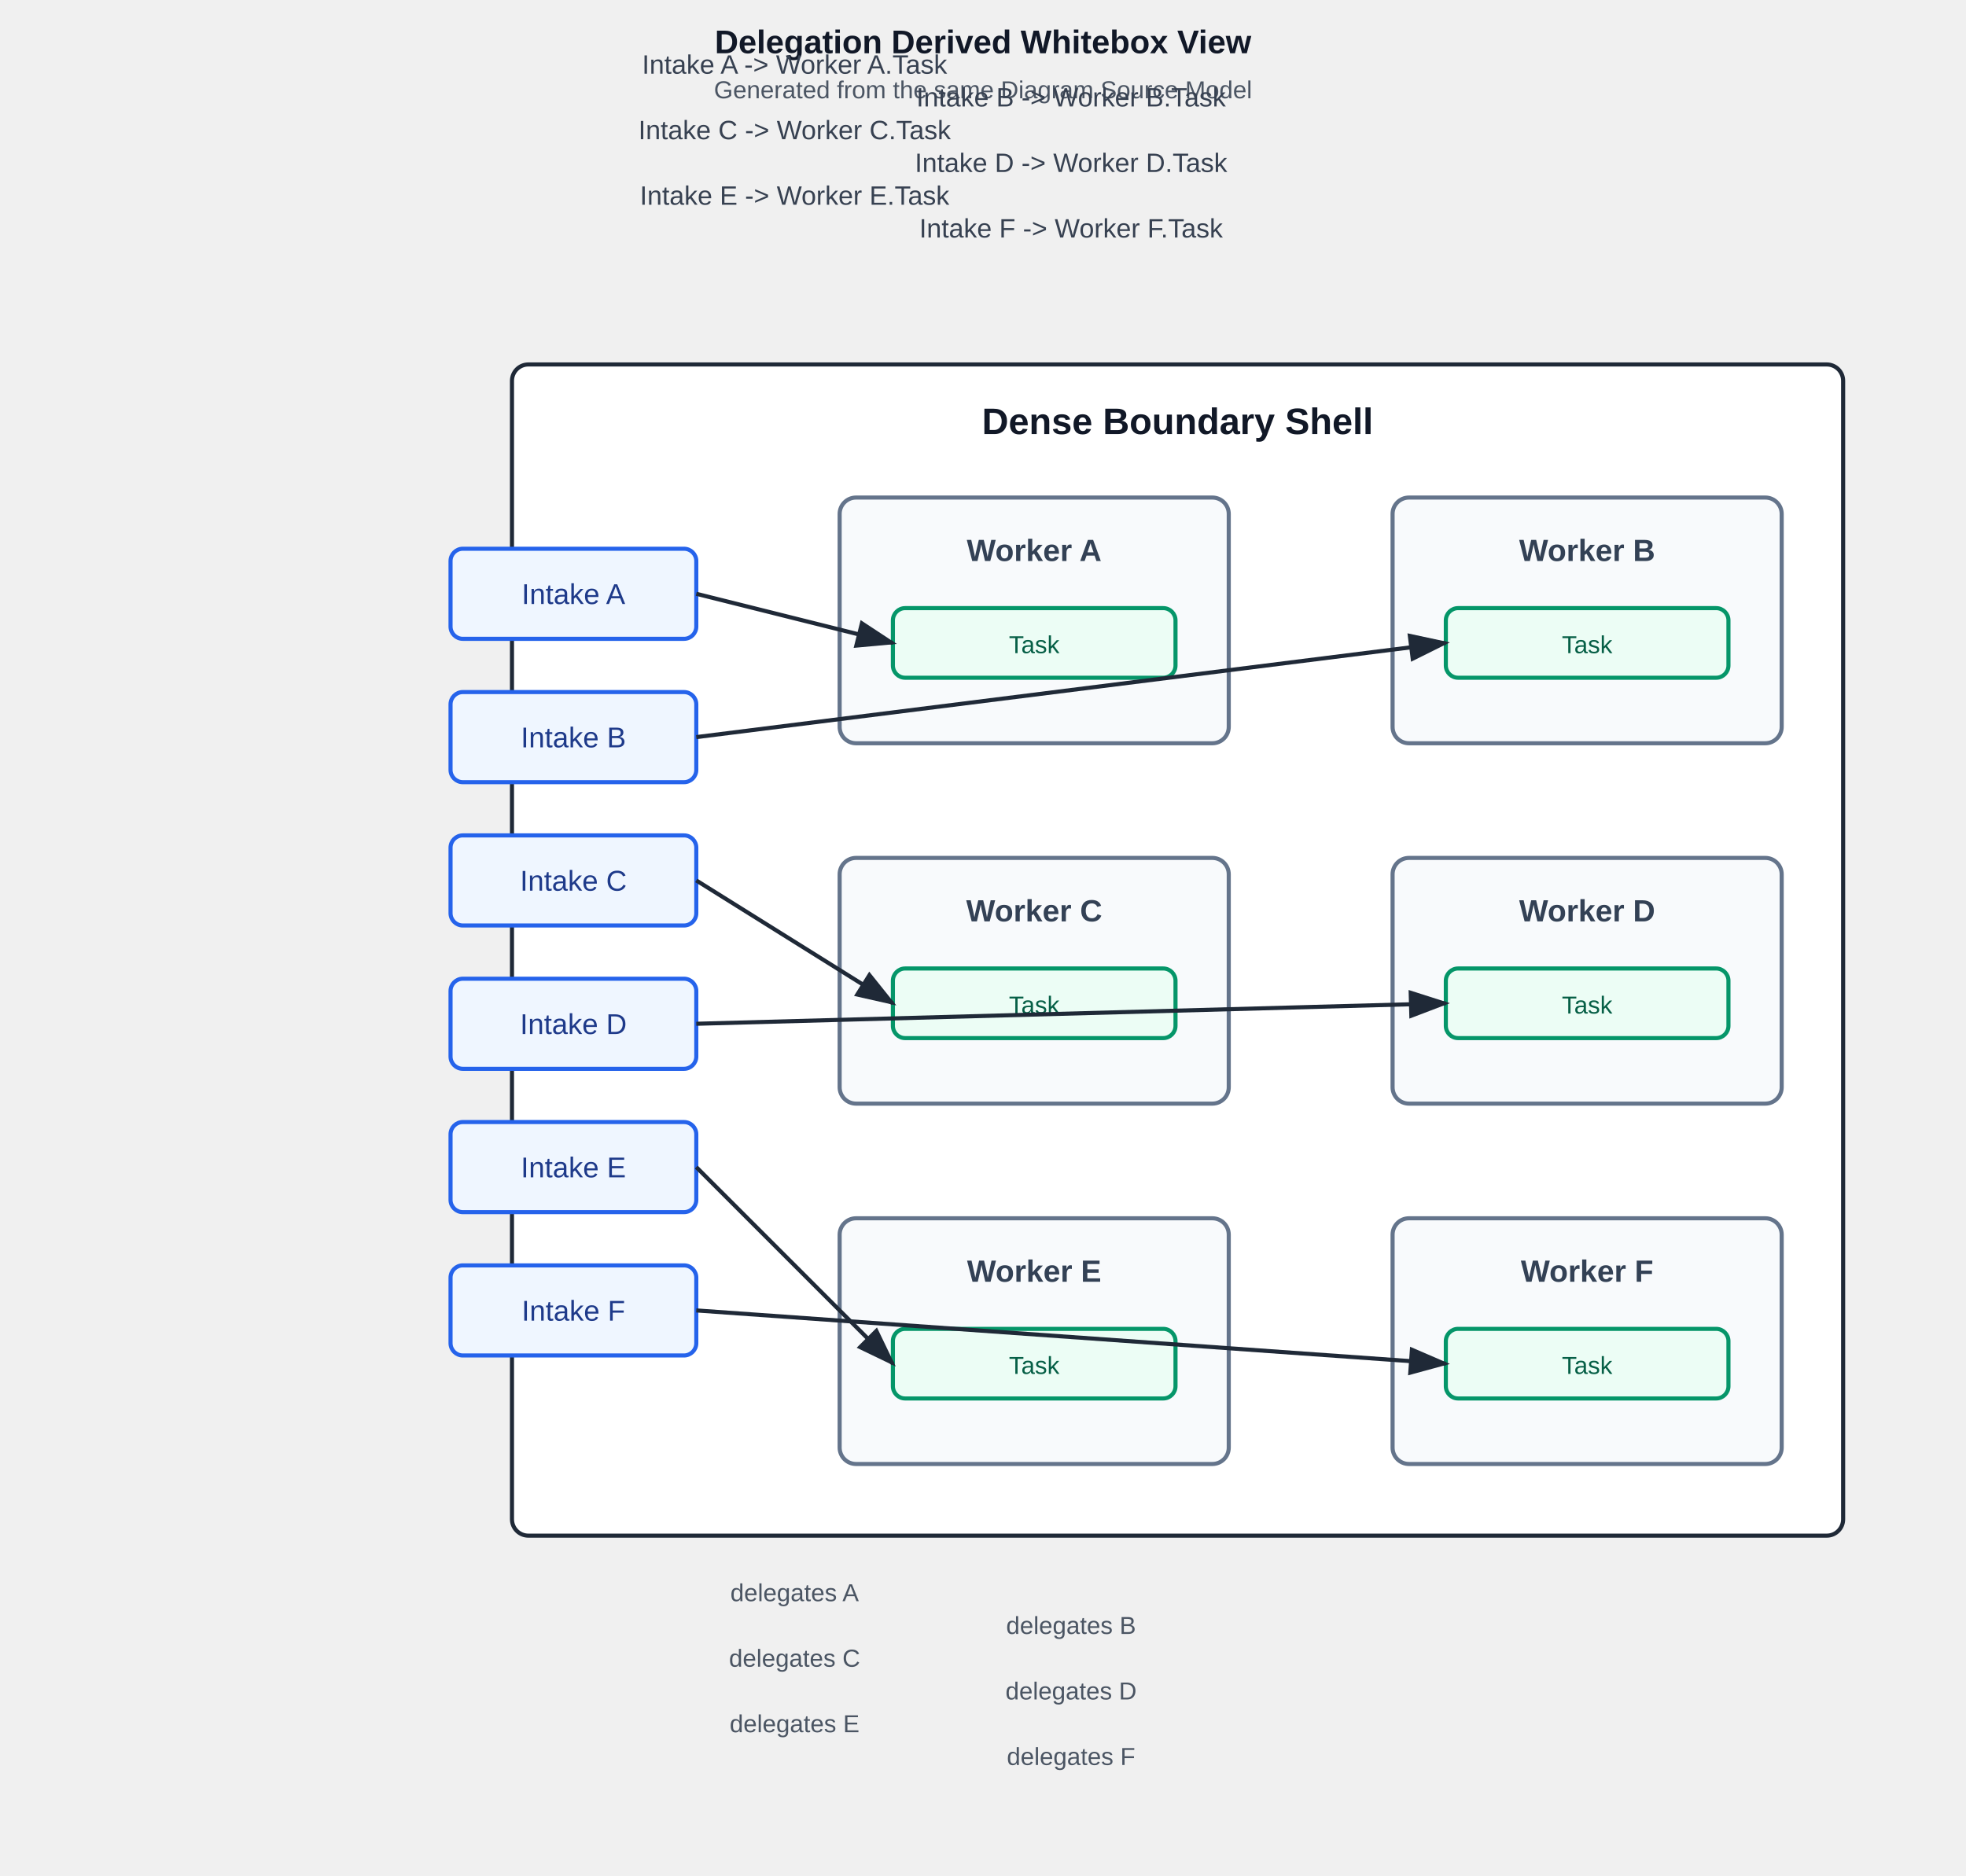
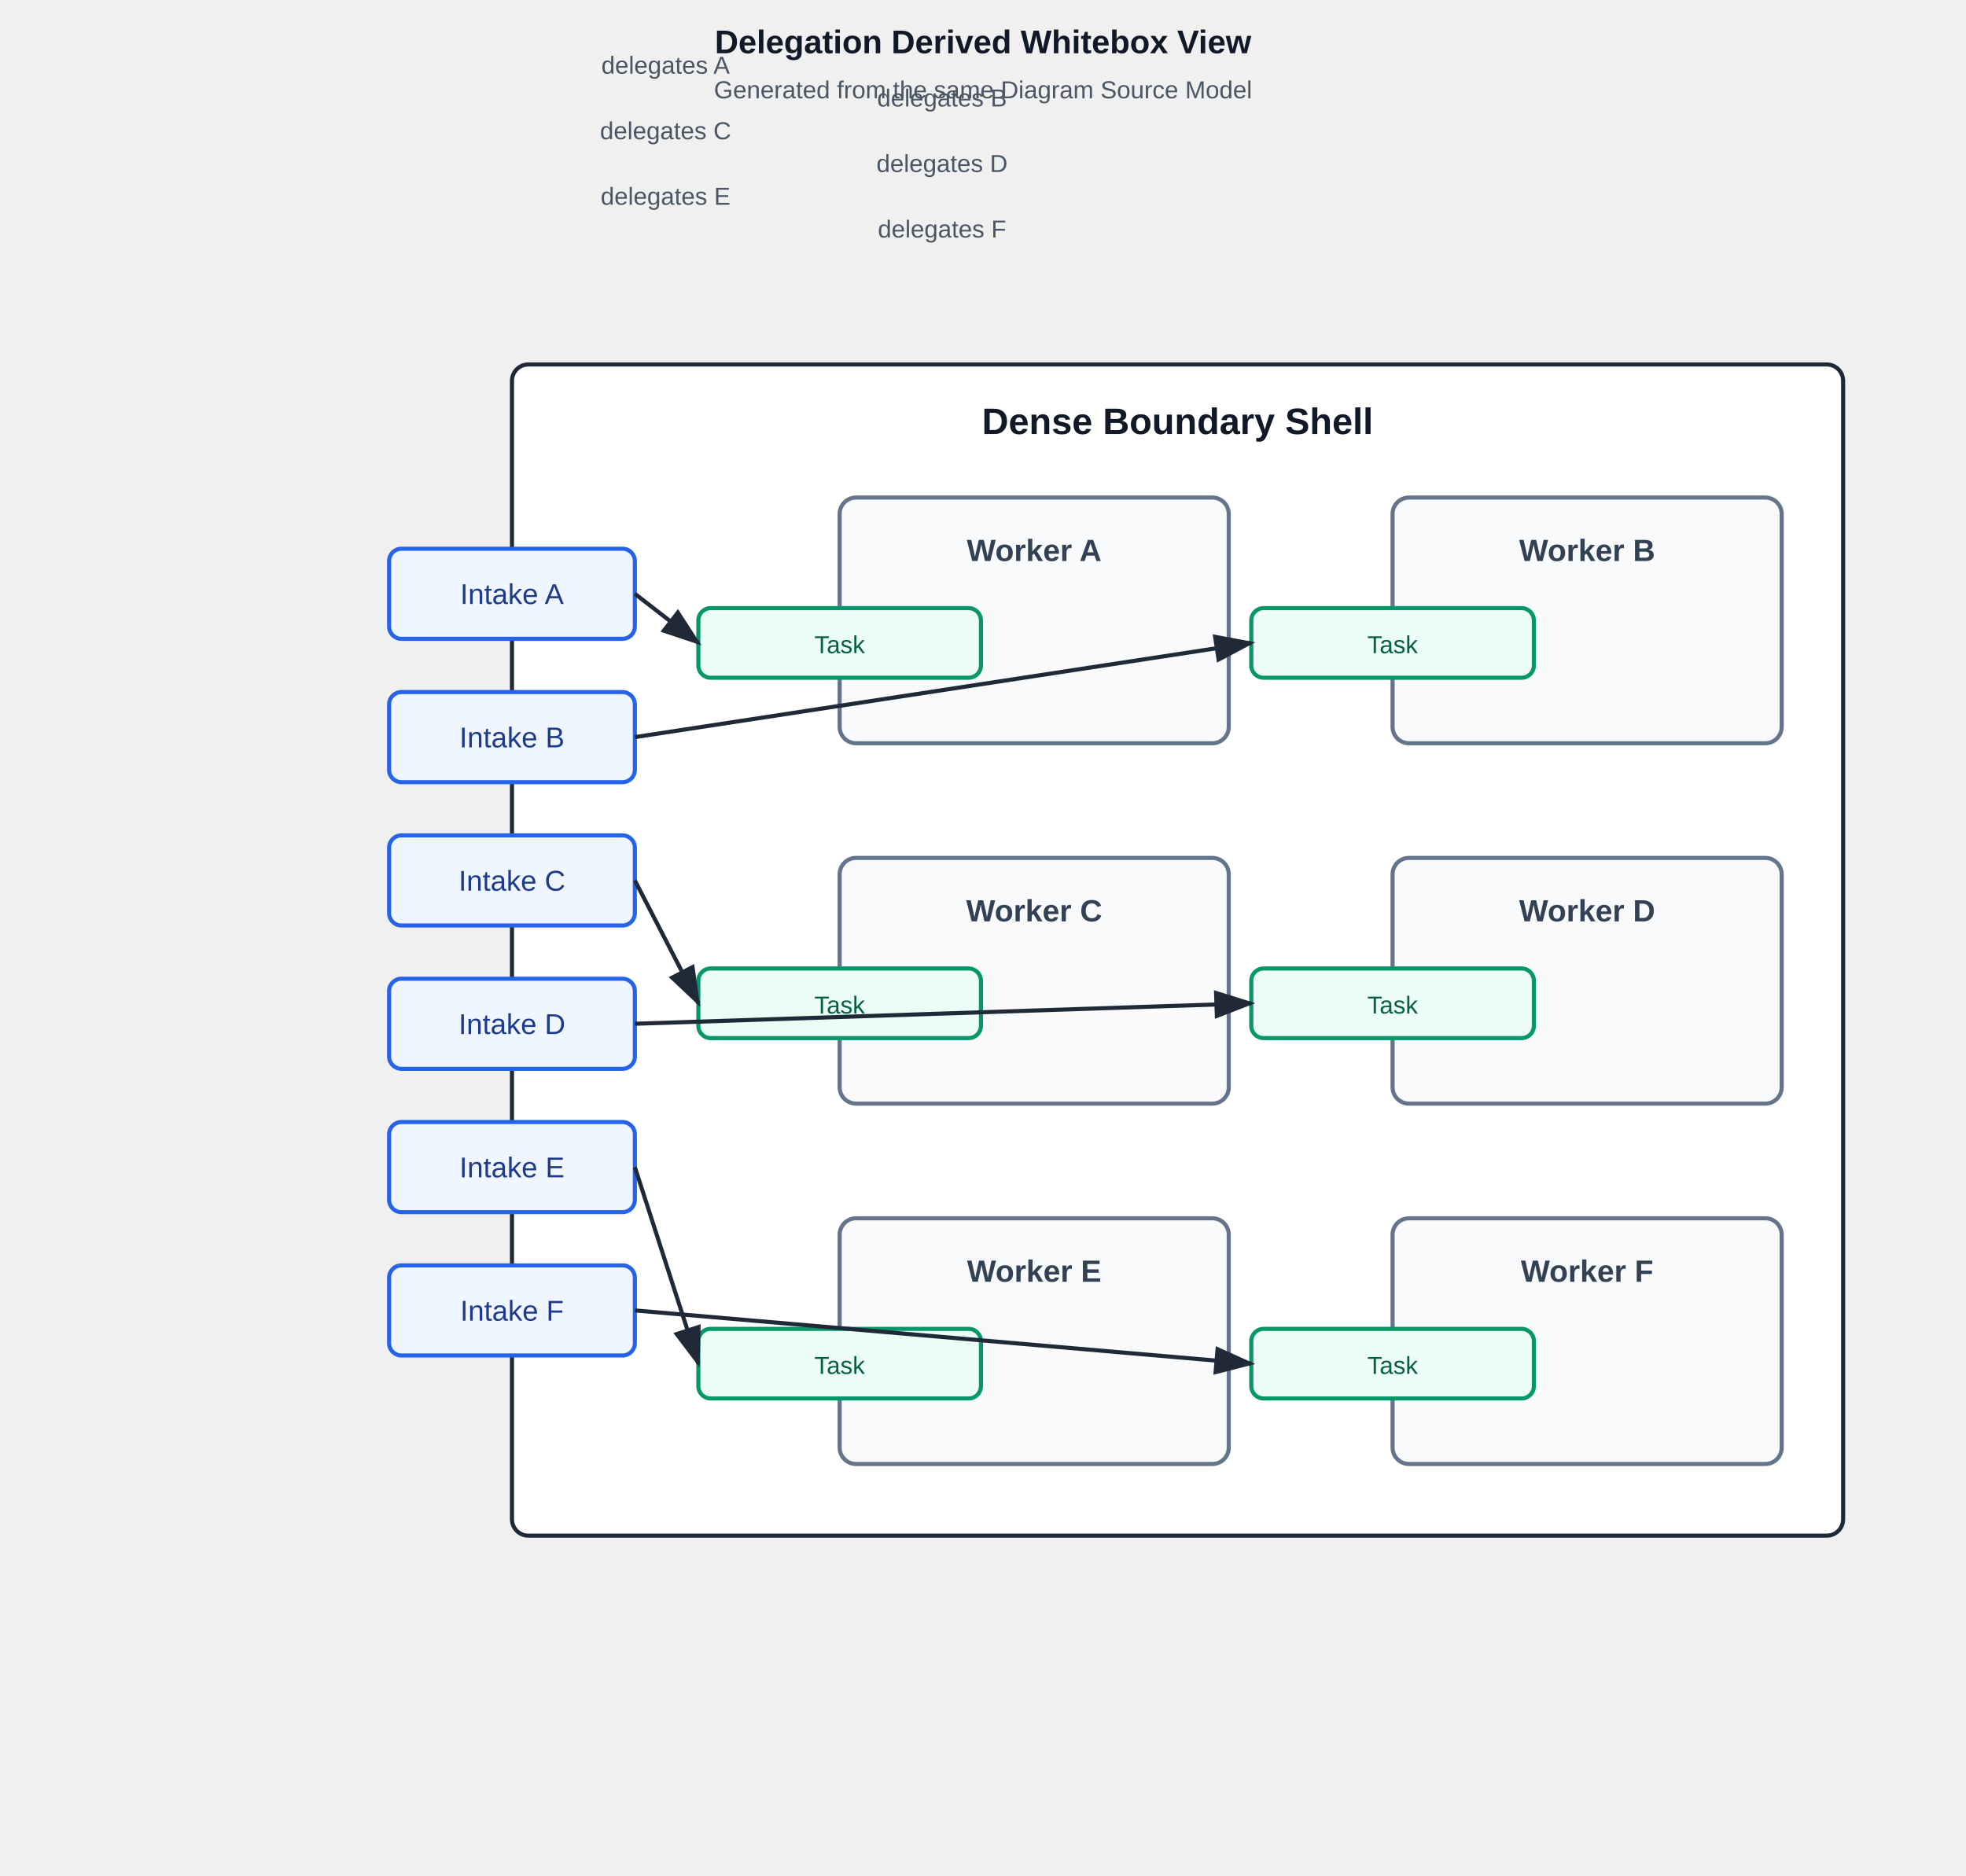
<svg xmlns="http://www.w3.org/2000/svg" width="960" height="916" viewBox="0 0 960 916" role="img" aria-labelledby="title desc">
  <text data-derived-view-title="delegation" x="480" y="26" text-anchor="middle" font-family="Arial, sans-serif" font-size="16" font-weight="700" fill="#111827">Delegation Derived Whitebox View</text>
  <text data-derived-view-source="delegation" x="480" y="48" text-anchor="middle" font-family="Arial, sans-serif" font-size="12" fill="#4b5563">Generated from the same Diagram Source Model</text>
  <defs>
    <marker id="arrowhead" markerWidth="10" markerHeight="7" refX="9" refY="3.5" orient="auto">
      <polygon points="0 0, 10 3.5, 0 7" fill="#1f2937" />
    </marker>
  </defs>
  <rect x="250" y="178" width="650" height="572" rx="8" fill="#ffffff" stroke="#1f2937" stroke-width="2" />
  <text x="575" y="212" text-anchor="middle" font-family="Arial, sans-serif" font-size="18" font-weight="700" fill="#111827">Dense Boundary Shell</text>
-   <rect x="220" y="268" width="120" height="44" rx="6" fill="#eff6ff" stroke="#2563eb" stroke-width="2" />
-   <text x="280" y="295" text-anchor="middle" font-family="Arial, sans-serif" font-size="14" fill="#1e3a8a">Intake A</text>
-   <rect x="220" y="338" width="120" height="44" rx="6" fill="#eff6ff" stroke="#2563eb" stroke-width="2" />
-   <text x="280" y="365" text-anchor="middle" font-family="Arial, sans-serif" font-size="14" fill="#1e3a8a">Intake B</text>
-   <rect x="220" y="408" width="120" height="44" rx="6" fill="#eff6ff" stroke="#2563eb" stroke-width="2" />
-   <text x="280" y="435" text-anchor="middle" font-family="Arial, sans-serif" font-size="14" fill="#1e3a8a">Intake C</text>
-   <rect x="220" y="478" width="120" height="44" rx="6" fill="#eff6ff" stroke="#2563eb" stroke-width="2" />
-   <text x="280" y="505" text-anchor="middle" font-family="Arial, sans-serif" font-size="14" fill="#1e3a8a">Intake D</text>
-   <rect x="220" y="548" width="120" height="44" rx="6" fill="#eff6ff" stroke="#2563eb" stroke-width="2" />
-   <text x="280" y="575" text-anchor="middle" font-family="Arial, sans-serif" font-size="14" fill="#1e3a8a">Intake E</text>
-   <rect x="220" y="618" width="120" height="44" rx="6" fill="#eff6ff" stroke="#2563eb" stroke-width="2" />
-   <text x="280" y="645" text-anchor="middle" font-family="Arial, sans-serif" font-size="14" fill="#1e3a8a">Intake F</text>
+   <rect x="190" y="268" width="120" height="44" rx="6" fill="#eff6ff" stroke="#2563eb" stroke-width="2" />
+   <text x="250" y="295" text-anchor="middle" font-family="Arial, sans-serif" font-size="14" fill="#1e3a8a">Intake A</text>
+   <rect x="190" y="338" width="120" height="44" rx="6" fill="#eff6ff" stroke="#2563eb" stroke-width="2" />
+   <text x="250" y="365" text-anchor="middle" font-family="Arial, sans-serif" font-size="14" fill="#1e3a8a">Intake B</text>
+   <rect x="190" y="408" width="120" height="44" rx="6" fill="#eff6ff" stroke="#2563eb" stroke-width="2" />
+   <text x="250" y="435" text-anchor="middle" font-family="Arial, sans-serif" font-size="14" fill="#1e3a8a">Intake C</text>
+   <rect x="190" y="478" width="120" height="44" rx="6" fill="#eff6ff" stroke="#2563eb" stroke-width="2" />
+   <text x="250" y="505" text-anchor="middle" font-family="Arial, sans-serif" font-size="14" fill="#1e3a8a">Intake D</text>
+   <rect x="190" y="548" width="120" height="44" rx="6" fill="#eff6ff" stroke="#2563eb" stroke-width="2" />
+   <text x="250" y="575" text-anchor="middle" font-family="Arial, sans-serif" font-size="14" fill="#1e3a8a">Intake E</text>
+   <rect x="190" y="618" width="120" height="44" rx="6" fill="#eff6ff" stroke="#2563eb" stroke-width="2" />
+   <text x="250" y="645" text-anchor="middle" font-family="Arial, sans-serif" font-size="14" fill="#1e3a8a">Intake F</text>
  <rect x="410" y="243" width="190" height="120" rx="8" fill="#f8fafc" stroke="#64748b" stroke-width="2" />
  <text x="505" y="274" text-anchor="middle" font-family="Arial, sans-serif" font-size="15" font-weight="700" fill="#334155">Worker A</text>
-   <rect x="436" y="297" width="138" height="34" rx="6" fill="#ecfdf5" stroke="#059669" stroke-width="2" />
-   <text x="505" y="319" text-anchor="middle" font-family="Arial, sans-serif" font-size="12" fill="#065f46">Task</text>
+   <rect x="341" y="297" width="138" height="34" rx="6" fill="#ecfdf5" stroke="#059669" stroke-width="2" />
+   <text x="410" y="319" text-anchor="middle" font-family="Arial, sans-serif" font-size="12" fill="#065f46">Task</text>
  <rect x="680" y="243" width="190" height="120" rx="8" fill="#f8fafc" stroke="#64748b" stroke-width="2" />
  <text x="775" y="274" text-anchor="middle" font-family="Arial, sans-serif" font-size="15" font-weight="700" fill="#334155">Worker B</text>
-   <rect x="706" y="297" width="138" height="34" rx="6" fill="#ecfdf5" stroke="#059669" stroke-width="2" />
-   <text x="775" y="319" text-anchor="middle" font-family="Arial, sans-serif" font-size="12" fill="#065f46">Task</text>
+   <rect x="611" y="297" width="138" height="34" rx="6" fill="#ecfdf5" stroke="#059669" stroke-width="2" />
+   <text x="680" y="319" text-anchor="middle" font-family="Arial, sans-serif" font-size="12" fill="#065f46">Task</text>
  <rect x="410" y="419" width="190" height="120" rx="8" fill="#f8fafc" stroke="#64748b" stroke-width="2" />
  <text x="505" y="450" text-anchor="middle" font-family="Arial, sans-serif" font-size="15" font-weight="700" fill="#334155">Worker C</text>
-   <rect x="436" y="473" width="138" height="34" rx="6" fill="#ecfdf5" stroke="#059669" stroke-width="2" />
-   <text x="505" y="495" text-anchor="middle" font-family="Arial, sans-serif" font-size="12" fill="#065f46">Task</text>
+   <rect x="341" y="473" width="138" height="34" rx="6" fill="#ecfdf5" stroke="#059669" stroke-width="2" />
+   <text x="410" y="495" text-anchor="middle" font-family="Arial, sans-serif" font-size="12" fill="#065f46">Task</text>
  <rect x="680" y="419" width="190" height="120" rx="8" fill="#f8fafc" stroke="#64748b" stroke-width="2" />
  <text x="775" y="450" text-anchor="middle" font-family="Arial, sans-serif" font-size="15" font-weight="700" fill="#334155">Worker D</text>
-   <rect x="706" y="473" width="138" height="34" rx="6" fill="#ecfdf5" stroke="#059669" stroke-width="2" />
-   <text x="775" y="495" text-anchor="middle" font-family="Arial, sans-serif" font-size="12" fill="#065f46">Task</text>
+   <rect x="611" y="473" width="138" height="34" rx="6" fill="#ecfdf5" stroke="#059669" stroke-width="2" />
+   <text x="680" y="495" text-anchor="middle" font-family="Arial, sans-serif" font-size="12" fill="#065f46">Task</text>
  <rect x="410" y="595" width="190" height="120" rx="8" fill="#f8fafc" stroke="#64748b" stroke-width="2" />
  <text x="505" y="626" text-anchor="middle" font-family="Arial, sans-serif" font-size="15" font-weight="700" fill="#334155">Worker E</text>
-   <rect x="436" y="649" width="138" height="34" rx="6" fill="#ecfdf5" stroke="#059669" stroke-width="2" />
-   <text x="505" y="671" text-anchor="middle" font-family="Arial, sans-serif" font-size="12" fill="#065f46">Task</text>
+   <rect x="341" y="649" width="138" height="34" rx="6" fill="#ecfdf5" stroke="#059669" stroke-width="2" />
+   <text x="410" y="671" text-anchor="middle" font-family="Arial, sans-serif" font-size="12" fill="#065f46">Task</text>
  <rect x="680" y="595" width="190" height="120" rx="8" fill="#f8fafc" stroke="#64748b" stroke-width="2" />
  <text x="775" y="626" text-anchor="middle" font-family="Arial, sans-serif" font-size="15" font-weight="700" fill="#334155">Worker F</text>
-   <rect x="706" y="649" width="138" height="34" rx="6" fill="#ecfdf5" stroke="#059669" stroke-width="2" />
-   <text x="775" y="671" text-anchor="middle" font-family="Arial, sans-serif" font-size="12" fill="#065f46">Task</text>
-   <line x1="340" y1="290" x2="436" y2="314" stroke="#1f2937" stroke-width="2" marker-end="url(#arrowhead)" />
-   <text x="388" y="36" text-anchor="middle" font-family="Arial, sans-serif" font-size="13" fill="#374151">Intake A -&gt; Worker A.Task</text>
-   <text x="388" y="782" text-anchor="middle" font-family="Arial, sans-serif" font-size="12" fill="#4b5563">delegates A</text>
-   <line x1="340" y1="360" x2="706" y2="314" stroke="#1f2937" stroke-width="2" marker-end="url(#arrowhead)" />
-   <text x="523" y="52" text-anchor="middle" font-family="Arial, sans-serif" font-size="13" fill="#374151">Intake B -&gt; Worker B.Task</text>
-   <text x="523" y="798" text-anchor="middle" font-family="Arial, sans-serif" font-size="12" fill="#4b5563">delegates B</text>
-   <line x1="340" y1="430" x2="436" y2="490" stroke="#1f2937" stroke-width="2" marker-end="url(#arrowhead)" />
-   <text x="388" y="68" text-anchor="middle" font-family="Arial, sans-serif" font-size="13" fill="#374151">Intake C -&gt; Worker C.Task</text>
-   <text x="388" y="814" text-anchor="middle" font-family="Arial, sans-serif" font-size="12" fill="#4b5563">delegates C</text>
-   <line x1="340" y1="500" x2="706" y2="490" stroke="#1f2937" stroke-width="2" marker-end="url(#arrowhead)" />
-   <text x="523" y="84" text-anchor="middle" font-family="Arial, sans-serif" font-size="13" fill="#374151">Intake D -&gt; Worker D.Task</text>
-   <text x="523" y="830" text-anchor="middle" font-family="Arial, sans-serif" font-size="12" fill="#4b5563">delegates D</text>
-   <line x1="340" y1="570" x2="436" y2="666" stroke="#1f2937" stroke-width="2" marker-end="url(#arrowhead)" />
-   <text x="388" y="100" text-anchor="middle" font-family="Arial, sans-serif" font-size="13" fill="#374151">Intake E -&gt; Worker E.Task</text>
-   <text x="388" y="846" text-anchor="middle" font-family="Arial, sans-serif" font-size="12" fill="#4b5563">delegates E</text>
-   <line x1="340" y1="640" x2="706" y2="666" stroke="#1f2937" stroke-width="2" marker-end="url(#arrowhead)" />
-   <text x="523" y="116" text-anchor="middle" font-family="Arial, sans-serif" font-size="13" fill="#374151">Intake F -&gt; Worker F.Task</text>
-   <text x="523" y="862" text-anchor="middle" font-family="Arial, sans-serif" font-size="12" fill="#4b5563">delegates F</text>
+   <rect x="611" y="649" width="138" height="34" rx="6" fill="#ecfdf5" stroke="#059669" stroke-width="2" />
+   <text x="680" y="671" text-anchor="middle" font-family="Arial, sans-serif" font-size="12" fill="#065f46">Task</text>
+   <line x1="310" y1="290" x2="341" y2="314" stroke="#1f2937" stroke-width="2" marker-end="url(#arrowhead)" />
+   <text x="325" y="36" text-anchor="middle" font-family="Arial, sans-serif" font-size="12" fill="#4b5563">delegates A</text>
+   <line x1="310" y1="360" x2="611" y2="314" stroke="#1f2937" stroke-width="2" marker-end="url(#arrowhead)" />
+   <text x="460" y="52" text-anchor="middle" font-family="Arial, sans-serif" font-size="12" fill="#4b5563">delegates B</text>
+   <line x1="310" y1="430" x2="341" y2="490" stroke="#1f2937" stroke-width="2" marker-end="url(#arrowhead)" />
+   <text x="325" y="68" text-anchor="middle" font-family="Arial, sans-serif" font-size="12" fill="#4b5563">delegates C</text>
+   <line x1="310" y1="500" x2="611" y2="490" stroke="#1f2937" stroke-width="2" marker-end="url(#arrowhead)" />
+   <text x="460" y="84" text-anchor="middle" font-family="Arial, sans-serif" font-size="12" fill="#4b5563">delegates D</text>
+   <line x1="310" y1="570" x2="341" y2="666" stroke="#1f2937" stroke-width="2" marker-end="url(#arrowhead)" />
+   <text x="325" y="100" text-anchor="middle" font-family="Arial, sans-serif" font-size="12" fill="#4b5563">delegates E</text>
+   <line x1="310" y1="640" x2="611" y2="666" stroke="#1f2937" stroke-width="2" marker-end="url(#arrowhead)" />
+   <text x="460" y="116" text-anchor="middle" font-family="Arial, sans-serif" font-size="12" fill="#4b5563">delegates F</text>
</svg>
